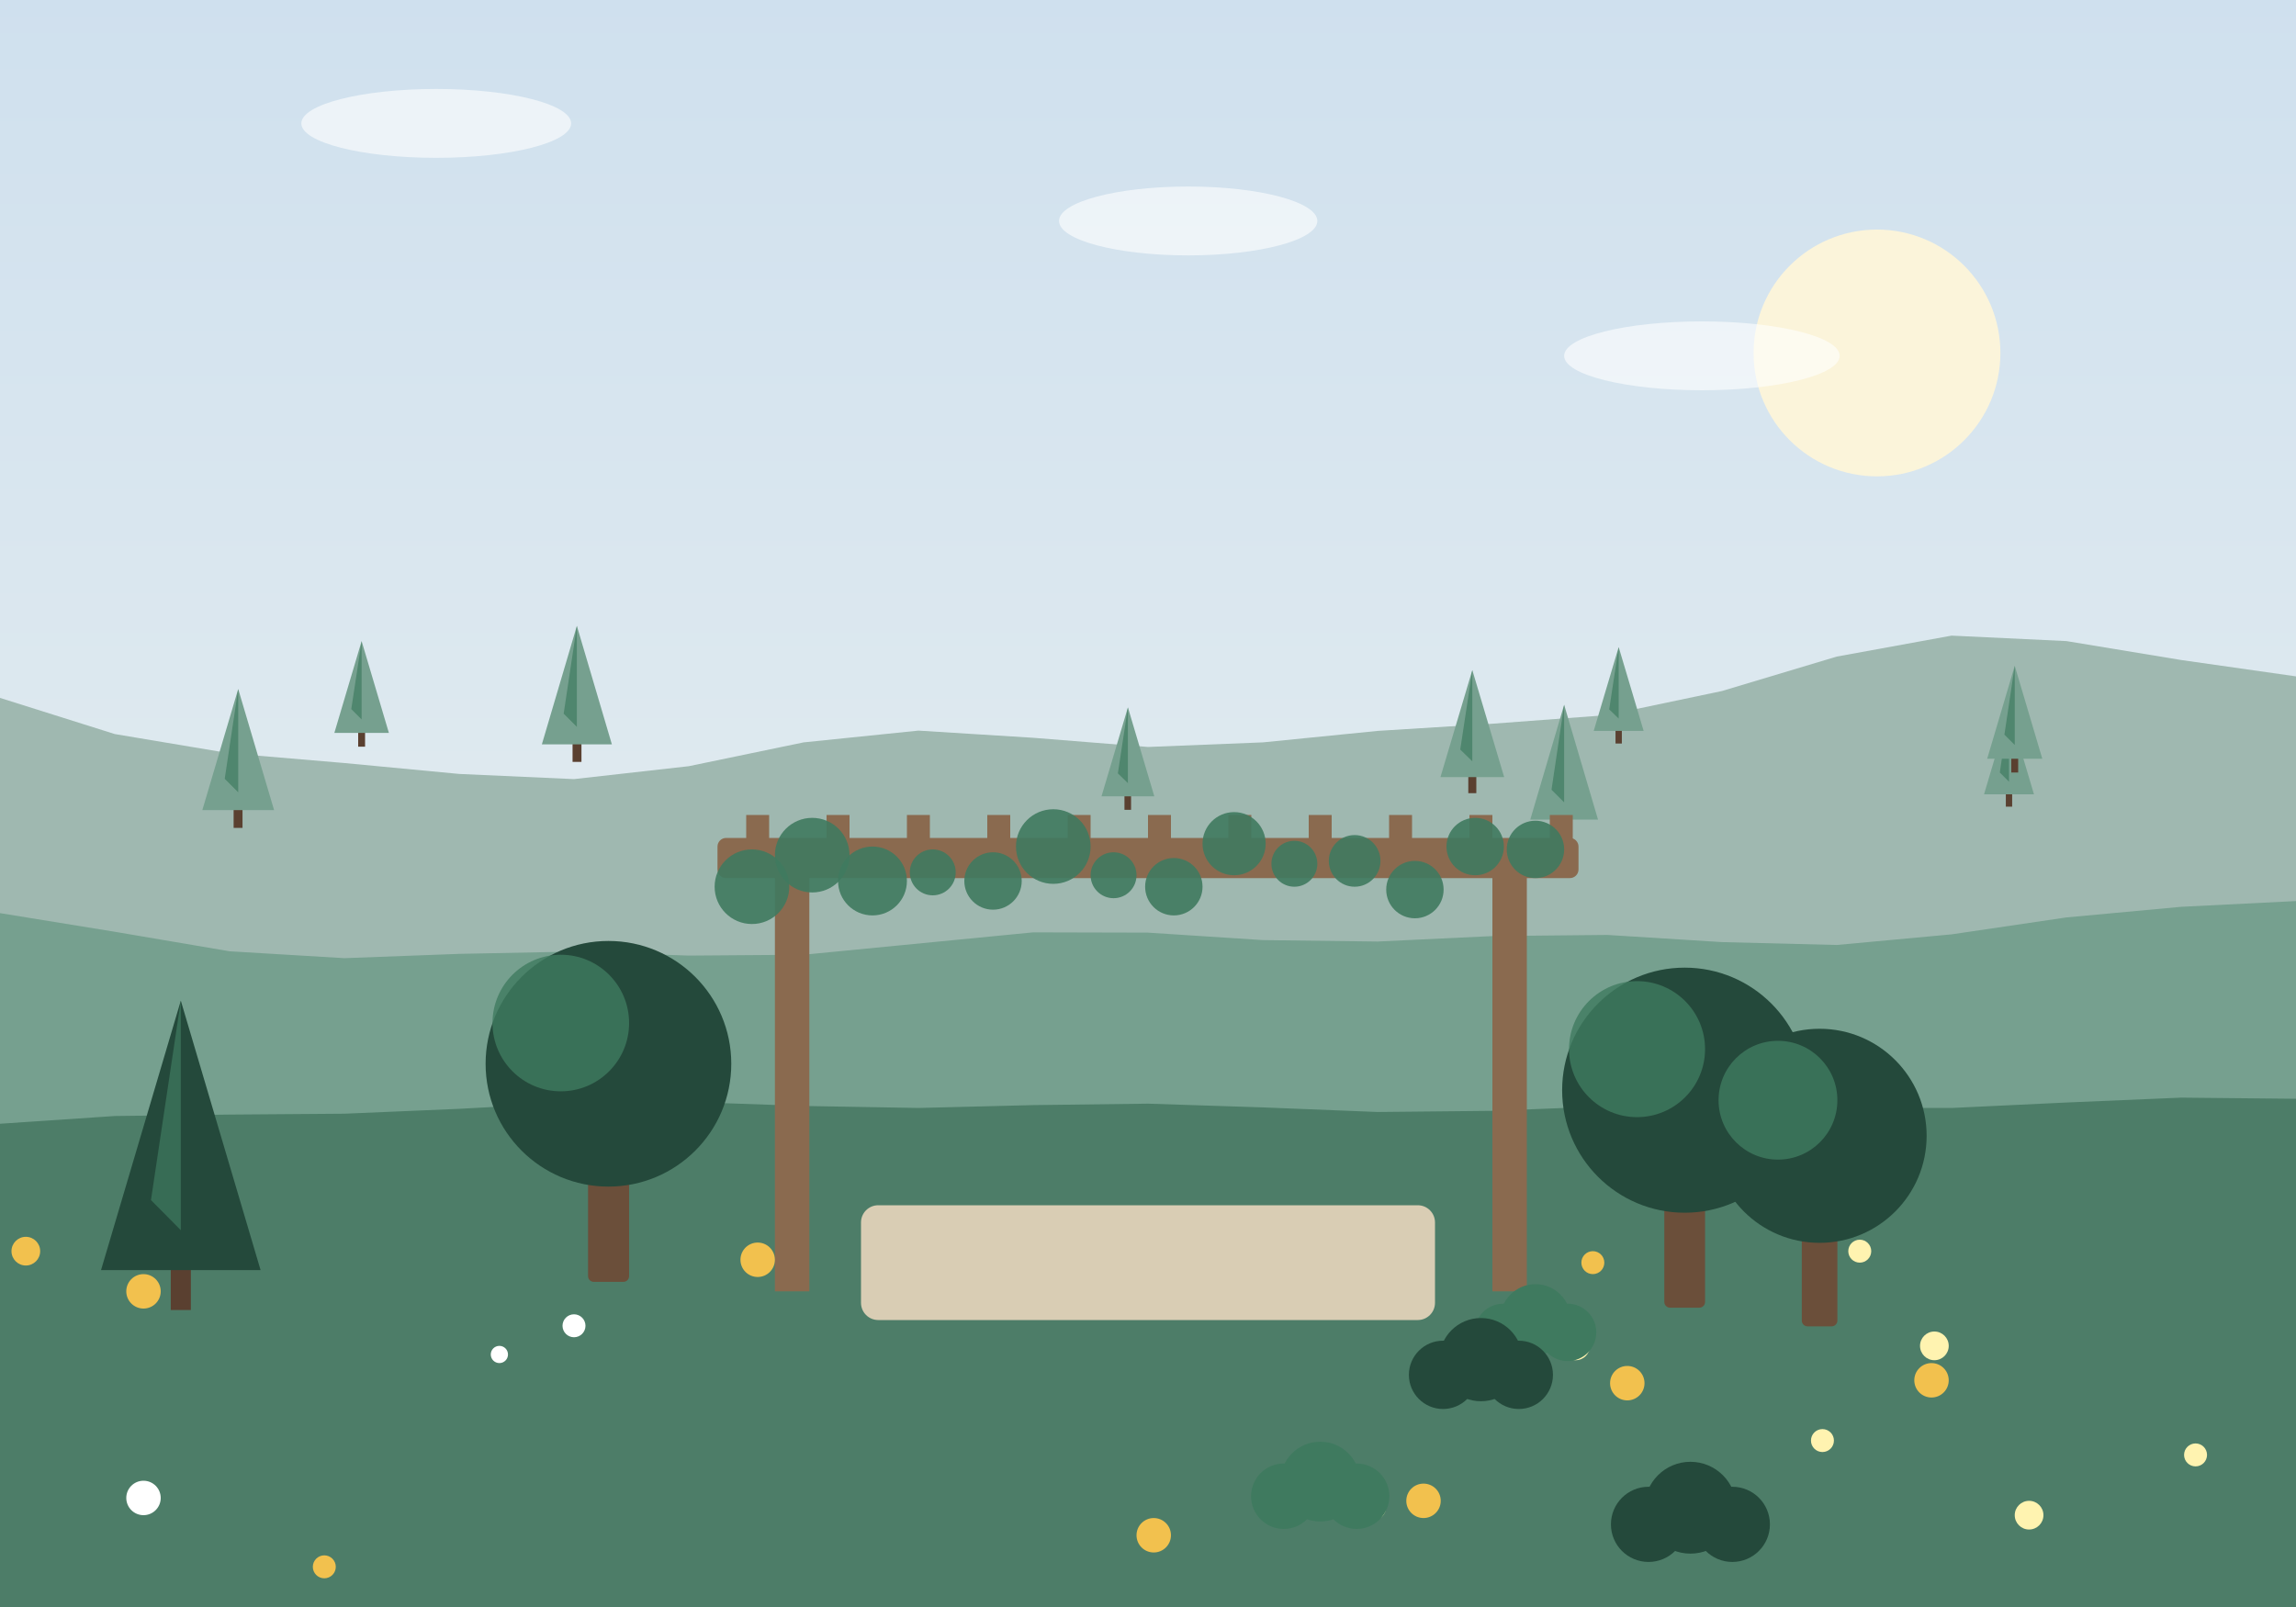
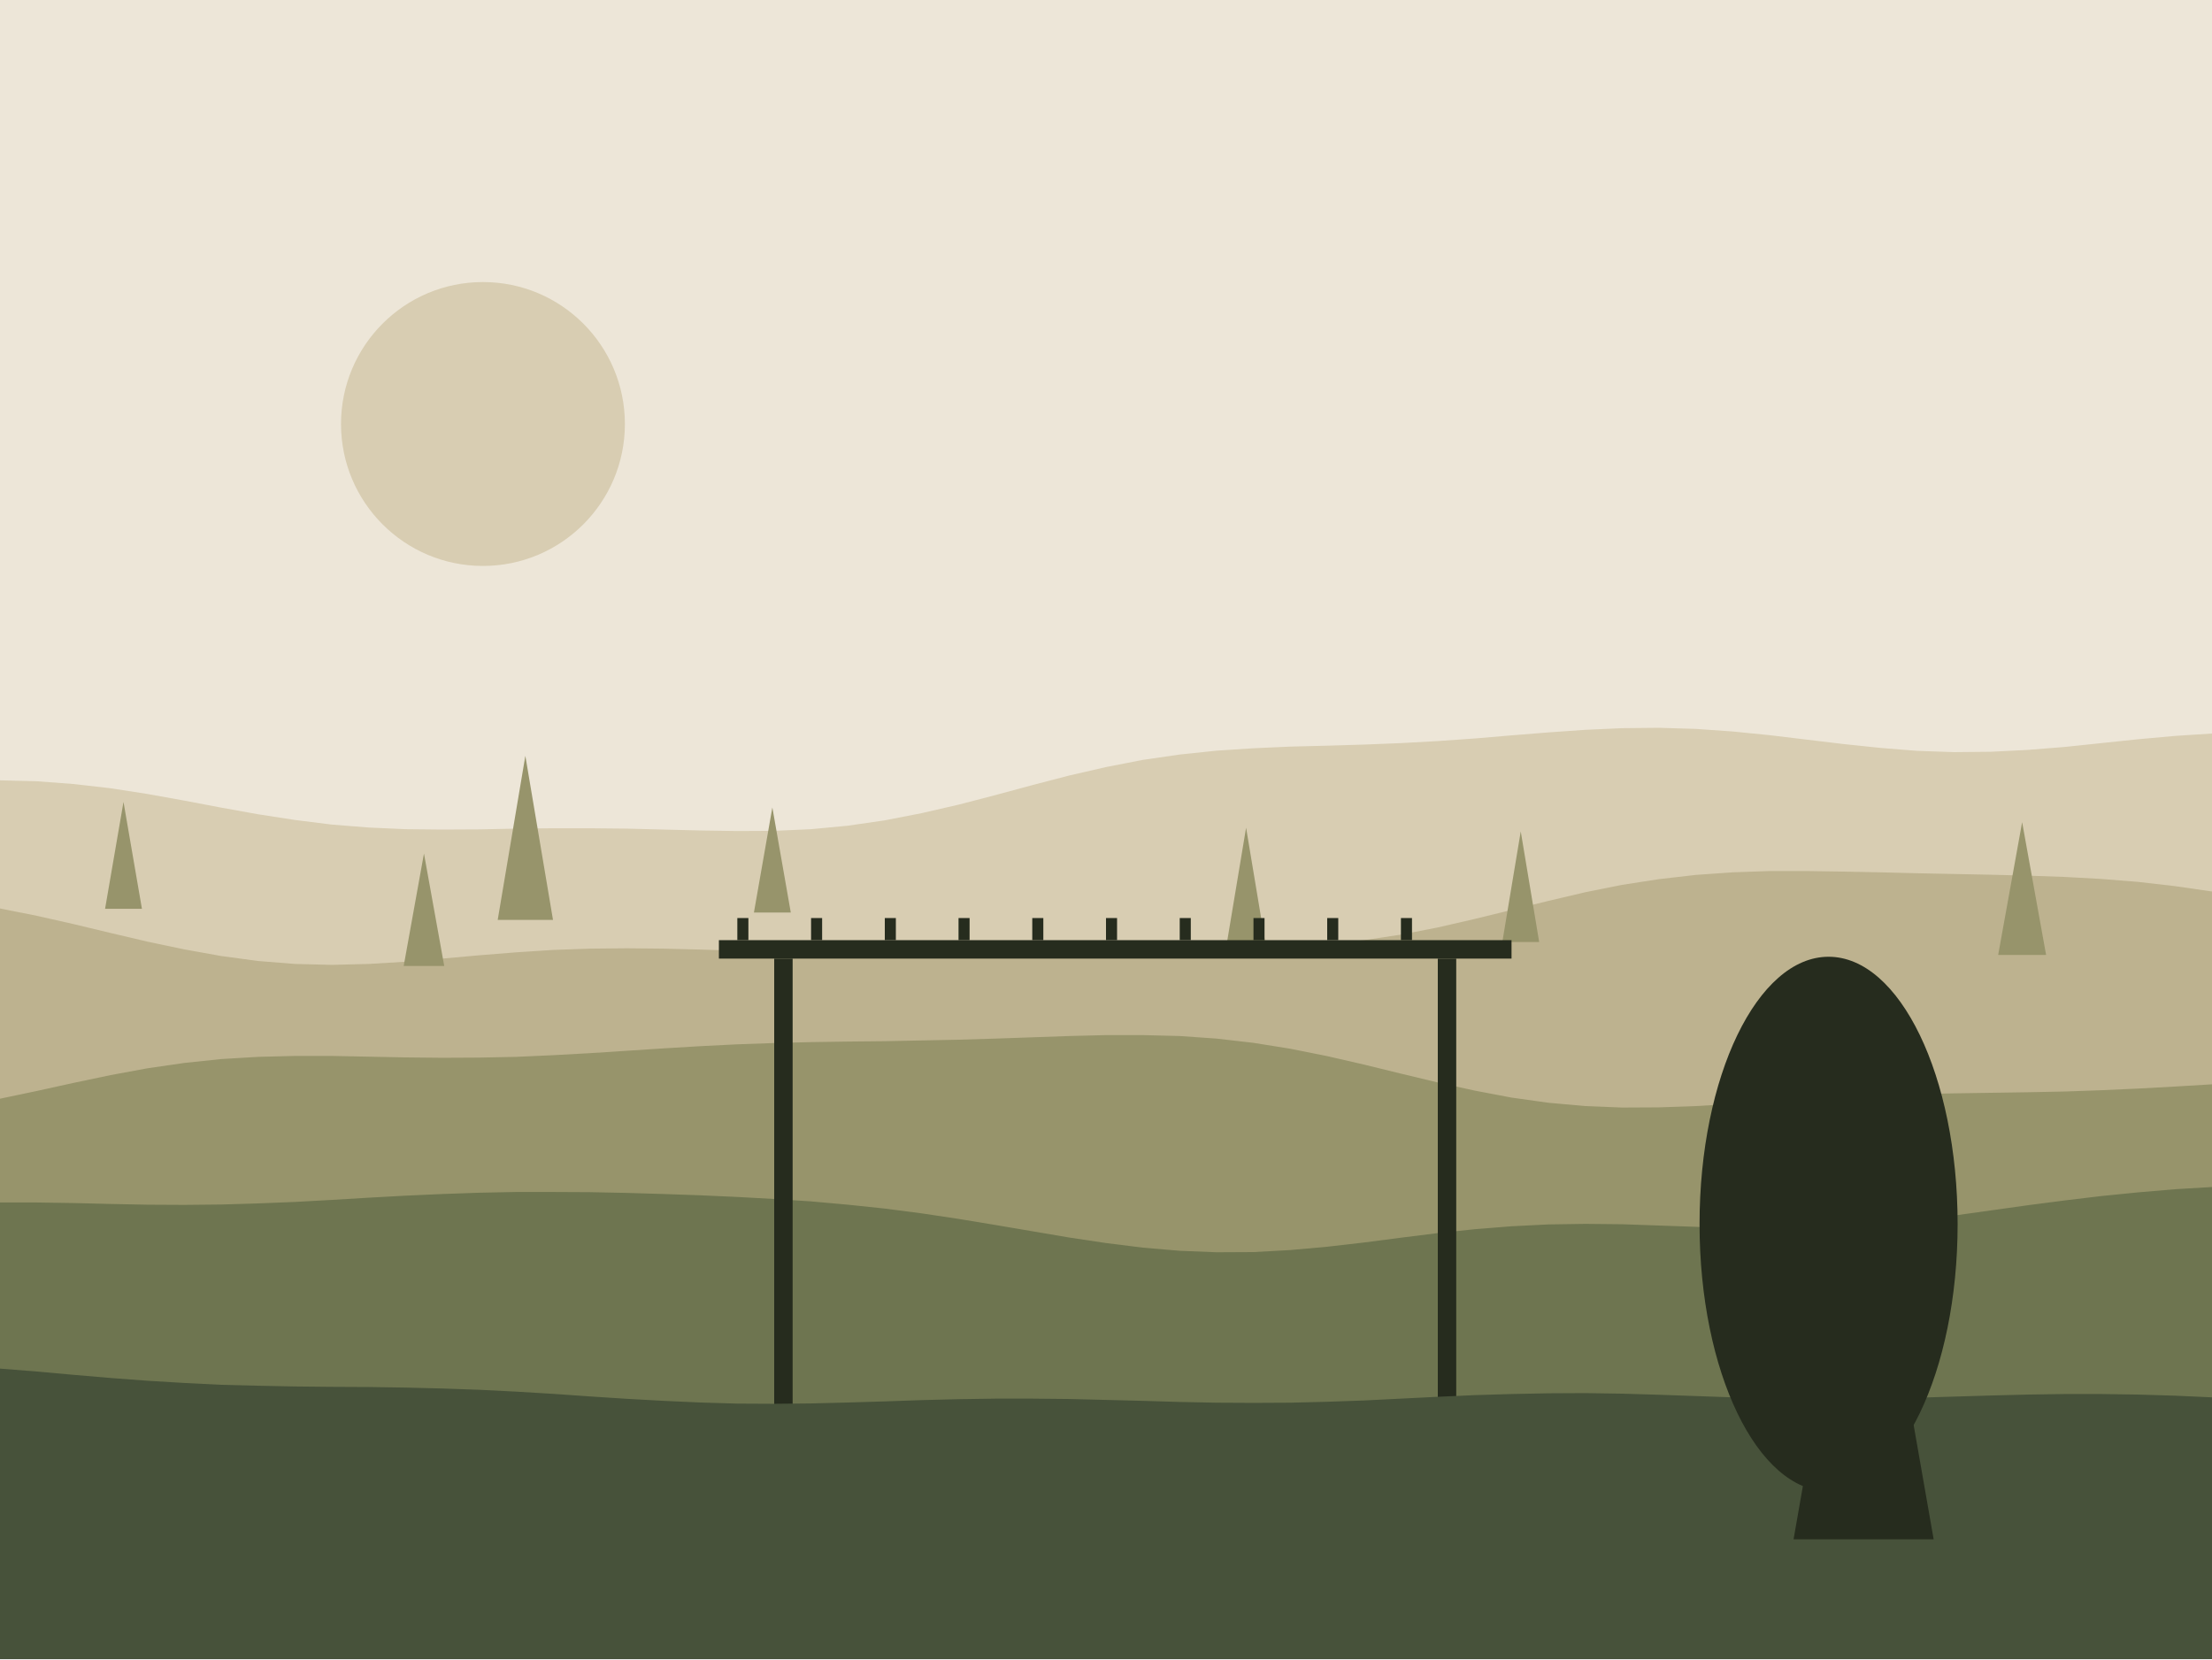
- <svg xmlns="http://www.w3.org/2000/svg" viewBox="0 0 800 560" preserveAspectRatio="xMidYMid slice">
-   <defs>
-     <linearGradient id="s2" x1="0" y1="0" x2="0" y2="1">
-       <stop offset="0" stop-color="#cfe0ee" />
-       <stop offset="1" stop-color="#eef3f1" />
-     </linearGradient>
-   </defs>
-   <rect width="800" height="560" fill="url(#s2)" />
-   <circle cx="654" cy="123" r="43" fill="#fff6d8" opacity=".9" />
-   <ellipse cx="414" cy="77" rx="45" ry="12" fill="#fff" opacity=".6" />
-   <ellipse cx="593" cy="124" rx="48" ry="12" fill="#fff" opacity=".6" />
-   <ellipse cx="152" cy="43" rx="47" ry="12" fill="#fff" opacity=".6" />
-   <polygon fill="#9fb8b0" points="0,560 0,243.2 40,255.8 80,262.5 120,265.9 160,269.7 200,271.5 240,267.0 280,258.7 320,254.6 360,257.1 400,260.3 440,258.7 480,254.7 520,252.2 560,249.2 600,240.8 640,228.8 680,221.5 720,223.4 760,230.0 800,235.7 840,241.6 800,560" />
-   <rect x="391.8" y="276.4" width="2.3" height="5.8" fill="#5a4030" />
-   <polygon fill="#76a08f" points="393.0,246.5 383.8,277.5 402.2,277.5" />
-   <polygon fill="#3f7a5f" opacity=".7" points="393.0,246.5 389.5,269.5 393.0,272.9" />
-   <rect x="511.6" y="269.5" width="2.8" height="6.9" fill="#5a4030" />
-   <polygon fill="#76a08f" points="513.0,233.5 501.9,270.8 524.1,270.8" />
-   <polygon fill="#3f7a5f" opacity=".7" points="513.0,233.5 508.8,261.2 513.0,265.3" />
-   <rect x="698.9" y="275.7" width="2.2" height="5.4" fill="#5a4030" />
-   <polygon fill="#76a08f" points="700.0,247.5 691.3,276.8 708.7,276.8" />
-   <polygon fill="#3f7a5f" opacity=".7" points="700.0,247.5 696.8,269.2 700.0,272.4" />
-   <rect x="562.9" y="253.7" width="2.2" height="5.4" fill="#5a4030" />
-   <polygon fill="#76a08f" points="564.0,225.5 555.3,254.7 572.7,254.7" />
-   <polygon fill="#3f7a5f" opacity=".7" points="564.0,225.5 560.7,247.2 564.0,250.4" />
-   <rect x="199.5" y="257.9" width="3.1" height="7.6" fill="#5a4030" />
-   <polygon fill="#76a08f" points="201.0,218.1 188.8,259.4 213.2,259.4" />
-   <polygon fill="#3f7a5f" opacity=".7" points="201.0,218.1 196.4,248.7 201.0,253.3" />
-   <rect x="543.5" y="284.1" width="3.0" height="7.4" fill="#5a4030" />
-   <polygon fill="#76a08f" points="545.0,245.6 533.2,285.6 556.8,285.6" />
-   <polygon fill="#3f7a5f" opacity=".7" points="545.0,245.6 540.6,275.2 545.0,279.6" />
-   <rect x="700.8" y="263.2" width="2.4" height="6.0" fill="#5a4030" />
-   <polygon fill="#76a08f" points="702.0,232.0 692.4,264.4 711.6,264.4" />
-   <polygon fill="#3f7a5f" opacity=".7" points="702.0,232.0 698.4,256.0 702.0,259.6" />
-   <rect x="124.8" y="254.3" width="2.4" height="5.9" fill="#5a4030" />
-   <polygon fill="#76a08f" points="126.0,223.4 116.5,255.4 135.5,255.4" />
-   <polygon fill="#3f7a5f" opacity=".7" points="126.0,223.4 122.4,247.1 126.0,250.7" />
-   <rect x="81.4" y="280.7" width="3.1" height="7.8" fill="#5a4030" />
-   <polygon fill="#76a08f" points="83.0,240.1 70.5,282.3 95.5,282.3" />
-   <polygon fill="#3f7a5f" opacity=".7" points="83.0,240.1 78.3,271.4 83.0,276.1" />
-   <polygon fill="#76a08f" points="0,560 0,318.2 40,324.7 80,331.5 120,333.9 160,332.4 200,331.6 240,333.0 280,332.7 320,328.8 360,324.9 400,325.0 440,327.6 480,328.1 520,326.2 560,325.8 600,328.3 640,329.3 680,325.6 720,319.7 760,316.0 800,314.0 840,309.8 800,560" />
-   <polygon fill="#4d7d68" points="0,560 0,391.6 40,388.9 80,388.4 120,388.1 160,386.4 200,384.2 240,384.0 280,385.4 320,386.1 360,385.1 400,384.6 440,385.9 480,387.5 520,387.1 560,385.5 600,385.1 640,386.1 680,386.1 720,384.2 760,382.5 800,382.9 840,384.2 800,560" />
-   <g fill="#8a6a4f">
-     <rect x="270" y="300" width="12" height="150" />
-     <rect x="520" y="300" width="12" height="150" />
-     <rect x="250" y="292" width="300" height="14" rx="3" />
-     <rect x="260" y="284" width="8" height="10" />
-     <rect x="288" y="284" width="8" height="10" />
-     <rect x="316" y="284" width="8" height="10" />
-     <rect x="344" y="284" width="8" height="10" />
-     <rect x="372" y="284" width="8" height="10" />
-     <rect x="400" y="284" width="8" height="10" />
-     <rect x="428" y="284" width="8" height="10" />
-     <rect x="456" y="284" width="8" height="10" />
-     <rect x="484" y="284" width="8" height="10" />
-     <rect x="512" y="284" width="8" height="10" />
-     <rect x="540" y="284" width="8" height="10" />
+ <svg xmlns="http://www.w3.org/2000/svg" viewBox="0 0 1200 900" preserveAspectRatio="xMidYMid slice">
+   <rect width="1200" height="900" fill="#EDE6D8" />
+   <circle cx="262" cy="230" r="77" fill="#D8CDB2" />
+   <polygon fill="#D8CDB2" points="0,900 0,423.3 20,423.8 40,425.3 60,427.6 80,430.7 100,434.3 120,438.1 140,441.7 160,444.8 180,447.3 200,448.9 220,449.8 240,450.0 260,449.9 280,449.5 300,449.3 320,449.3 340,449.5 360,450.0 380,450.5 400,450.8 420,450.7 440,449.8 460,447.9 480,445.0 500,441.1 520,436.5 540,431.3 560,425.9 580,420.7 600,416.1 620,412.2 640,409.3 660,407.2 680,405.9 700,405.0 720,404.5 740,403.9 760,403.1 780,402.0 800,400.6 820,398.9 840,397.3 860,395.9 880,395.0 900,394.8 920,395.4 940,396.8 960,398.8 980,401.2 1000,403.6 1020,405.7 1040,407.3 1060,408.0 1080,407.8 1100,406.8 1120,405.2 1140,403.1 1160,401.0 1180,399.2 1200,397.9 1200,900" />
+   <polygon fill="#BDB28F" points="0,900 0,492.8 20,496.8 40,501.3 60,506.1 80,510.8 100,515.0 120,518.6 140,521.3 160,522.9 180,523.4 200,522.9 220,521.7 240,520.0 260,518.2 280,516.6 300,515.3 320,514.6 340,514.4 360,514.6 380,515.1 400,515.7 420,516.2 440,516.3 460,516.1 480,515.5 500,514.6 520,513.6 540,512.6 560,511.8 580,511.4 600,511.4 620,511.8 640,512.4 660,513.0 680,513.3 700,513.0 720,512.0 740,510.0 760,507.0 780,503.1 800,498.5 820,493.6 840,488.7 860,484.0 880,480.0 900,476.9 920,474.6 940,473.2 960,472.5 980,472.5 1000,472.8 1020,473.2 1040,473.7 1060,474.1 1080,474.5 1100,475.0 1120,475.7 1140,476.8 1160,478.4 1180,480.7 1200,483.6 1200,900" />
+   <polygon fill="#97946B" points="288,434 278,492 298,492" />
+   <polygon fill="#97946B" points="230,463 219,524 241,524" />
+   <polygon fill="#97946B" points="285,410 270,499 300,499" />
+   <polygon fill="#97946B" points="67,435 57,493 77,493" />
+   <polygon fill="#97946B" points="1097,446 1084,518 1110,518" />
+   <polygon fill="#97946B" points="419,438 409,495 429,495" />
+   <polygon fill="#97946B" points="825,451 815,511 835,511" />
+   <polygon fill="#97946B" points="676,449 665,515 687,515" />
+   <polygon fill="#97946B" points="0,900 0,596.0 20,591.8 40,587.4 60,583.2 80,579.5 100,576.6 120,574.5 140,573.3 160,572.8 180,572.8 200,573.2 220,573.6 240,573.8 260,573.7 280,573.3 300,572.4 320,571.3 340,570.0 360,568.7 380,567.5 400,566.5 420,565.8 440,565.3 460,565.0 480,564.8 500,564.4 520,564.0 540,563.4 560,562.7 580,562.0 600,561.5 620,561.5 640,562.0 660,563.4 680,565.7 700,568.9 720,572.9 740,577.5 760,582.4 780,587.2 800,591.6 820,595.4 840,598.2 860,600.0 880,600.8 900,600.7 920,600.0 940,598.8 960,597.4 980,596.0 1000,594.9 1020,594.0 1040,593.5 1060,593.1 1080,592.8 1100,592.5 1120,592.1 1140,591.4 1160,590.5 1180,589.4 1200,588.2 1200,900" />
+   <polygon fill="#6E7550" points="0,900 0,652.3 20,652.3 40,652.6 60,653.1 80,653.5 100,653.6 120,653.4 140,652.8 160,652.0 180,650.9 200,649.7 220,648.6 240,647.7 260,647.0 280,646.6 300,646.6 320,646.7 340,647.1 360,647.7 380,648.4 400,649.3 420,650.4 440,651.7 460,653.5 480,655.6 500,658.2 520,661.2 540,664.5 560,667.9 580,671.3 600,674.3 620,676.8 640,678.5 660,679.3 680,679.2 700,678.1 720,676.3 740,674.0 760,671.4 780,668.9 800,666.8 820,665.2 840,664.2 860,663.9 880,664.1 900,664.8 920,665.5 940,666.2 960,666.5 980,666.2 1000,665.4 1020,663.9 1040,661.9 1060,659.4 1080,656.6 1100,653.8 1120,651.2 1140,648.8 1160,646.8 1180,645.1 1200,643.9 1200,900" />
+   <g fill="#262C1E">
+     <rect x="420" y="520" width="10" height="250" />
+     <rect x="780" y="520" width="10" height="250" />
+     <rect x="390" y="510" width="430" height="10" />
  </g>
-   <rect x="300" y="420" width="200" height="40" rx="6" fill="#d9cdb4" />
-   <circle cx="262" cy="309" r="13" fill="#3f7a5f" opacity=".9" />
-   <circle cx="283" cy="298" r="13" fill="#3f7a5f" opacity=".9" />
-   <circle cx="304" cy="307" r="12" fill="#3f7a5f" opacity=".9" />
-   <circle cx="325" cy="304" r="8" fill="#3f7a5f" opacity=".9" />
-   <circle cx="346" cy="307" r="10" fill="#3f7a5f" opacity=".9" />
-   <circle cx="367" cy="295" r="13" fill="#3f7a5f" opacity=".9" />
-   <circle cx="388" cy="305" r="8" fill="#3f7a5f" opacity=".9" />
-   <circle cx="409" cy="309" r="10" fill="#3f7a5f" opacity=".9" />
-   <circle cx="430" cy="294" r="11" fill="#3f7a5f" opacity=".9" />
-   <circle cx="451" cy="301" r="8" fill="#3f7a5f" opacity=".9" />
-   <circle cx="472" cy="300" r="9" fill="#3f7a5f" opacity=".9" />
-   <circle cx="493" cy="310" r="10" fill="#3f7a5f" opacity=".9" />
-   <circle cx="514" cy="295" r="10" fill="#3f7a5f" opacity=".9" />
-   <circle cx="535" cy="296" r="10" fill="#3f7a5f" opacity=".9" />
-   <circle cx="765" cy="507" r="4" fill="#fff3b0" />
-   <circle cx="674" cy="469" r="5" fill="#fff3b0" />
-   <circle cx="174" cy="472" r="3" fill="#ffffff" />
-   <circle cx="592" cy="530" r="5" fill="#fff3b0" />
-   <circle cx="9" cy="436" r="5" fill="#f2c14e" />
-   <circle cx="478" cy="525" r="5" fill="#fff3b0" />
-   <circle cx="648" cy="436" r="4" fill="#fff3b0" />
-   <circle cx="264" cy="439" r="6" fill="#f2c14e" />
-   <circle cx="635" cy="502" r="4" fill="#fff3b0" />
-   <circle cx="496" cy="523" r="6" fill="#f2c14e" />
-   <circle cx="200" cy="462" r="4" fill="#ffffff" />
-   <circle cx="113" cy="546" r="4" fill="#f2c14e" />
-   <circle cx="549" cy="469" r="5" fill="#fff3b0" />
-   <circle cx="50" cy="450" r="6" fill="#f2c14e" />
-   <circle cx="707" cy="528" r="5" fill="#fff3b0" />
-   <circle cx="673" cy="481" r="6" fill="#f2c14e" />
-   <circle cx="555" cy="440" r="4" fill="#f2c14e" />
-   <circle cx="545" cy="463" r="4" fill="#fff3b0" />
-   <circle cx="50" cy="522" r="6" fill="#ffffff" />
-   <circle cx="402" cy="535" r="6" fill="#f2c14e" />
-   <circle cx="567" cy="482" r="6" fill="#f2c14e" />
-   <rect x="204.9" y="399.2" width="14.3" height="47.5" rx="2" fill="#6b4f3a" />
-   <circle cx="212.0" cy="370.7" r="42.8" fill="#24493b" />
-   <circle cx="195.4" cy="356.5" r="23.8" fill="#3f7a5f" opacity=".8" />
-   <rect x="579.9" y="408.3" width="14.2" height="47.4" rx="2" fill="#6b4f3a" />
-   <circle cx="587.0" cy="379.9" r="42.7" fill="#24493b" />
-   <circle cx="570.4" cy="365.6" r="23.7" fill="#3f7a5f" opacity=".8" />
-   <rect x="59.5" y="439.1" width="7.0" height="17.4" fill="#5a4030" />
-   <polygon fill="#24493b" points="63.0,348.7 35.2,442.6 90.8,442.6" />
-   <polygon fill="#3f7a5f" opacity=".7" points="63.0,348.7 52.6,418.2 63.0,428.7" />
-   <rect x="627.8" y="420.7" width="12.4" height="41.5" rx="2" fill="#6b4f3a" />
-   <circle cx="634.0" cy="395.8" r="37.3" fill="#24493b" />
-   <circle cx="619.5" cy="383.4" r="20.7" fill="#3f7a5f" opacity=".8" />
-   <circle cx="523.8" cy="464.3" r="10.0" fill="#3f7a5f" />
-   <circle cx="535.0" cy="459.8" r="12.3" fill="#3f7a5f" />
-   <circle cx="546.2" cy="464.3" r="10.0" fill="#3f7a5f" />
-   <circle cx="574.4" cy="531.2" r="13.1" fill="#24493b" />
-   <circle cx="589.0" cy="525.4" r="16.0" fill="#24493b" />
-   <circle cx="603.6" cy="531.2" r="13.1" fill="#24493b" />
-   <circle cx="447.3" cy="521.4" r="11.4" fill="#3f7a5f" />
-   <circle cx="460.0" cy="516.3" r="13.9" fill="#3f7a5f" />
-   <circle cx="472.7" cy="521.4" r="11.4" fill="#3f7a5f" />
-   <circle cx="502.8" cy="479.1" r="11.9" fill="#24493b" />
-   <circle cx="516.0" cy="473.8" r="14.5" fill="#24493b" />
-   <circle cx="529.2" cy="479.1" r="11.9" fill="#24493b" />
+   <rect x="400" y="498" width="6" height="12" fill="#262C1E" />
+   <rect x="440" y="498" width="6" height="12" fill="#262C1E" />
+   <rect x="480" y="498" width="6" height="12" fill="#262C1E" />
+   <rect x="520" y="498" width="6" height="12" fill="#262C1E" />
+   <rect x="560" y="498" width="6" height="12" fill="#262C1E" />
+   <rect x="600" y="498" width="6" height="12" fill="#262C1E" />
+   <rect x="640" y="498" width="6" height="12" fill="#262C1E" />
+   <rect x="680" y="498" width="6" height="12" fill="#262C1E" />
+   <rect x="720" y="498" width="6" height="12" fill="#262C1E" />
+   <rect x="760" y="498" width="6" height="12" fill="#262C1E" />
+   <polygon fill="#47523A" points="0,900 0,742.4 20,744.0 40,745.8 60,747.5 80,749.0 100,750.2 120,751.2 140,751.7 160,752.1 180,752.3 200,752.4 220,752.7 240,753.2 260,753.9 280,754.9 300,756.1 320,757.5 340,758.8 360,759.9 380,760.8 400,761.4 420,761.5 440,761.3 460,760.8 480,760.2 500,759.5 520,759.0 540,758.7 560,758.7 580,758.9 600,759.4 620,759.9 640,760.5 660,760.9 680,761.0 700,760.9 720,760.4 740,759.7 760,758.7 780,757.7 800,756.8 820,756.2 840,755.8 860,755.7 880,756.0 900,756.6 920,757.3 940,758.0 960,758.5 980,758.9 1000,758.9 1020,758.7 1040,758.2 1060,757.6 1080,757.0 1100,756.5 1120,756.2 1140,756.2 1160,756.5 1180,757.1 1200,758.0 1200,900" />
+   <polygon fill="#262C1E" points="1011,618 973,835 1049,835" />
+   <ellipse cx="992" cy="664" rx="70" ry="145" fill="#262C1E" />
+   <rect x="987.9" y="788" width="8.3" height="29" fill="#262C1E" />
</svg>
